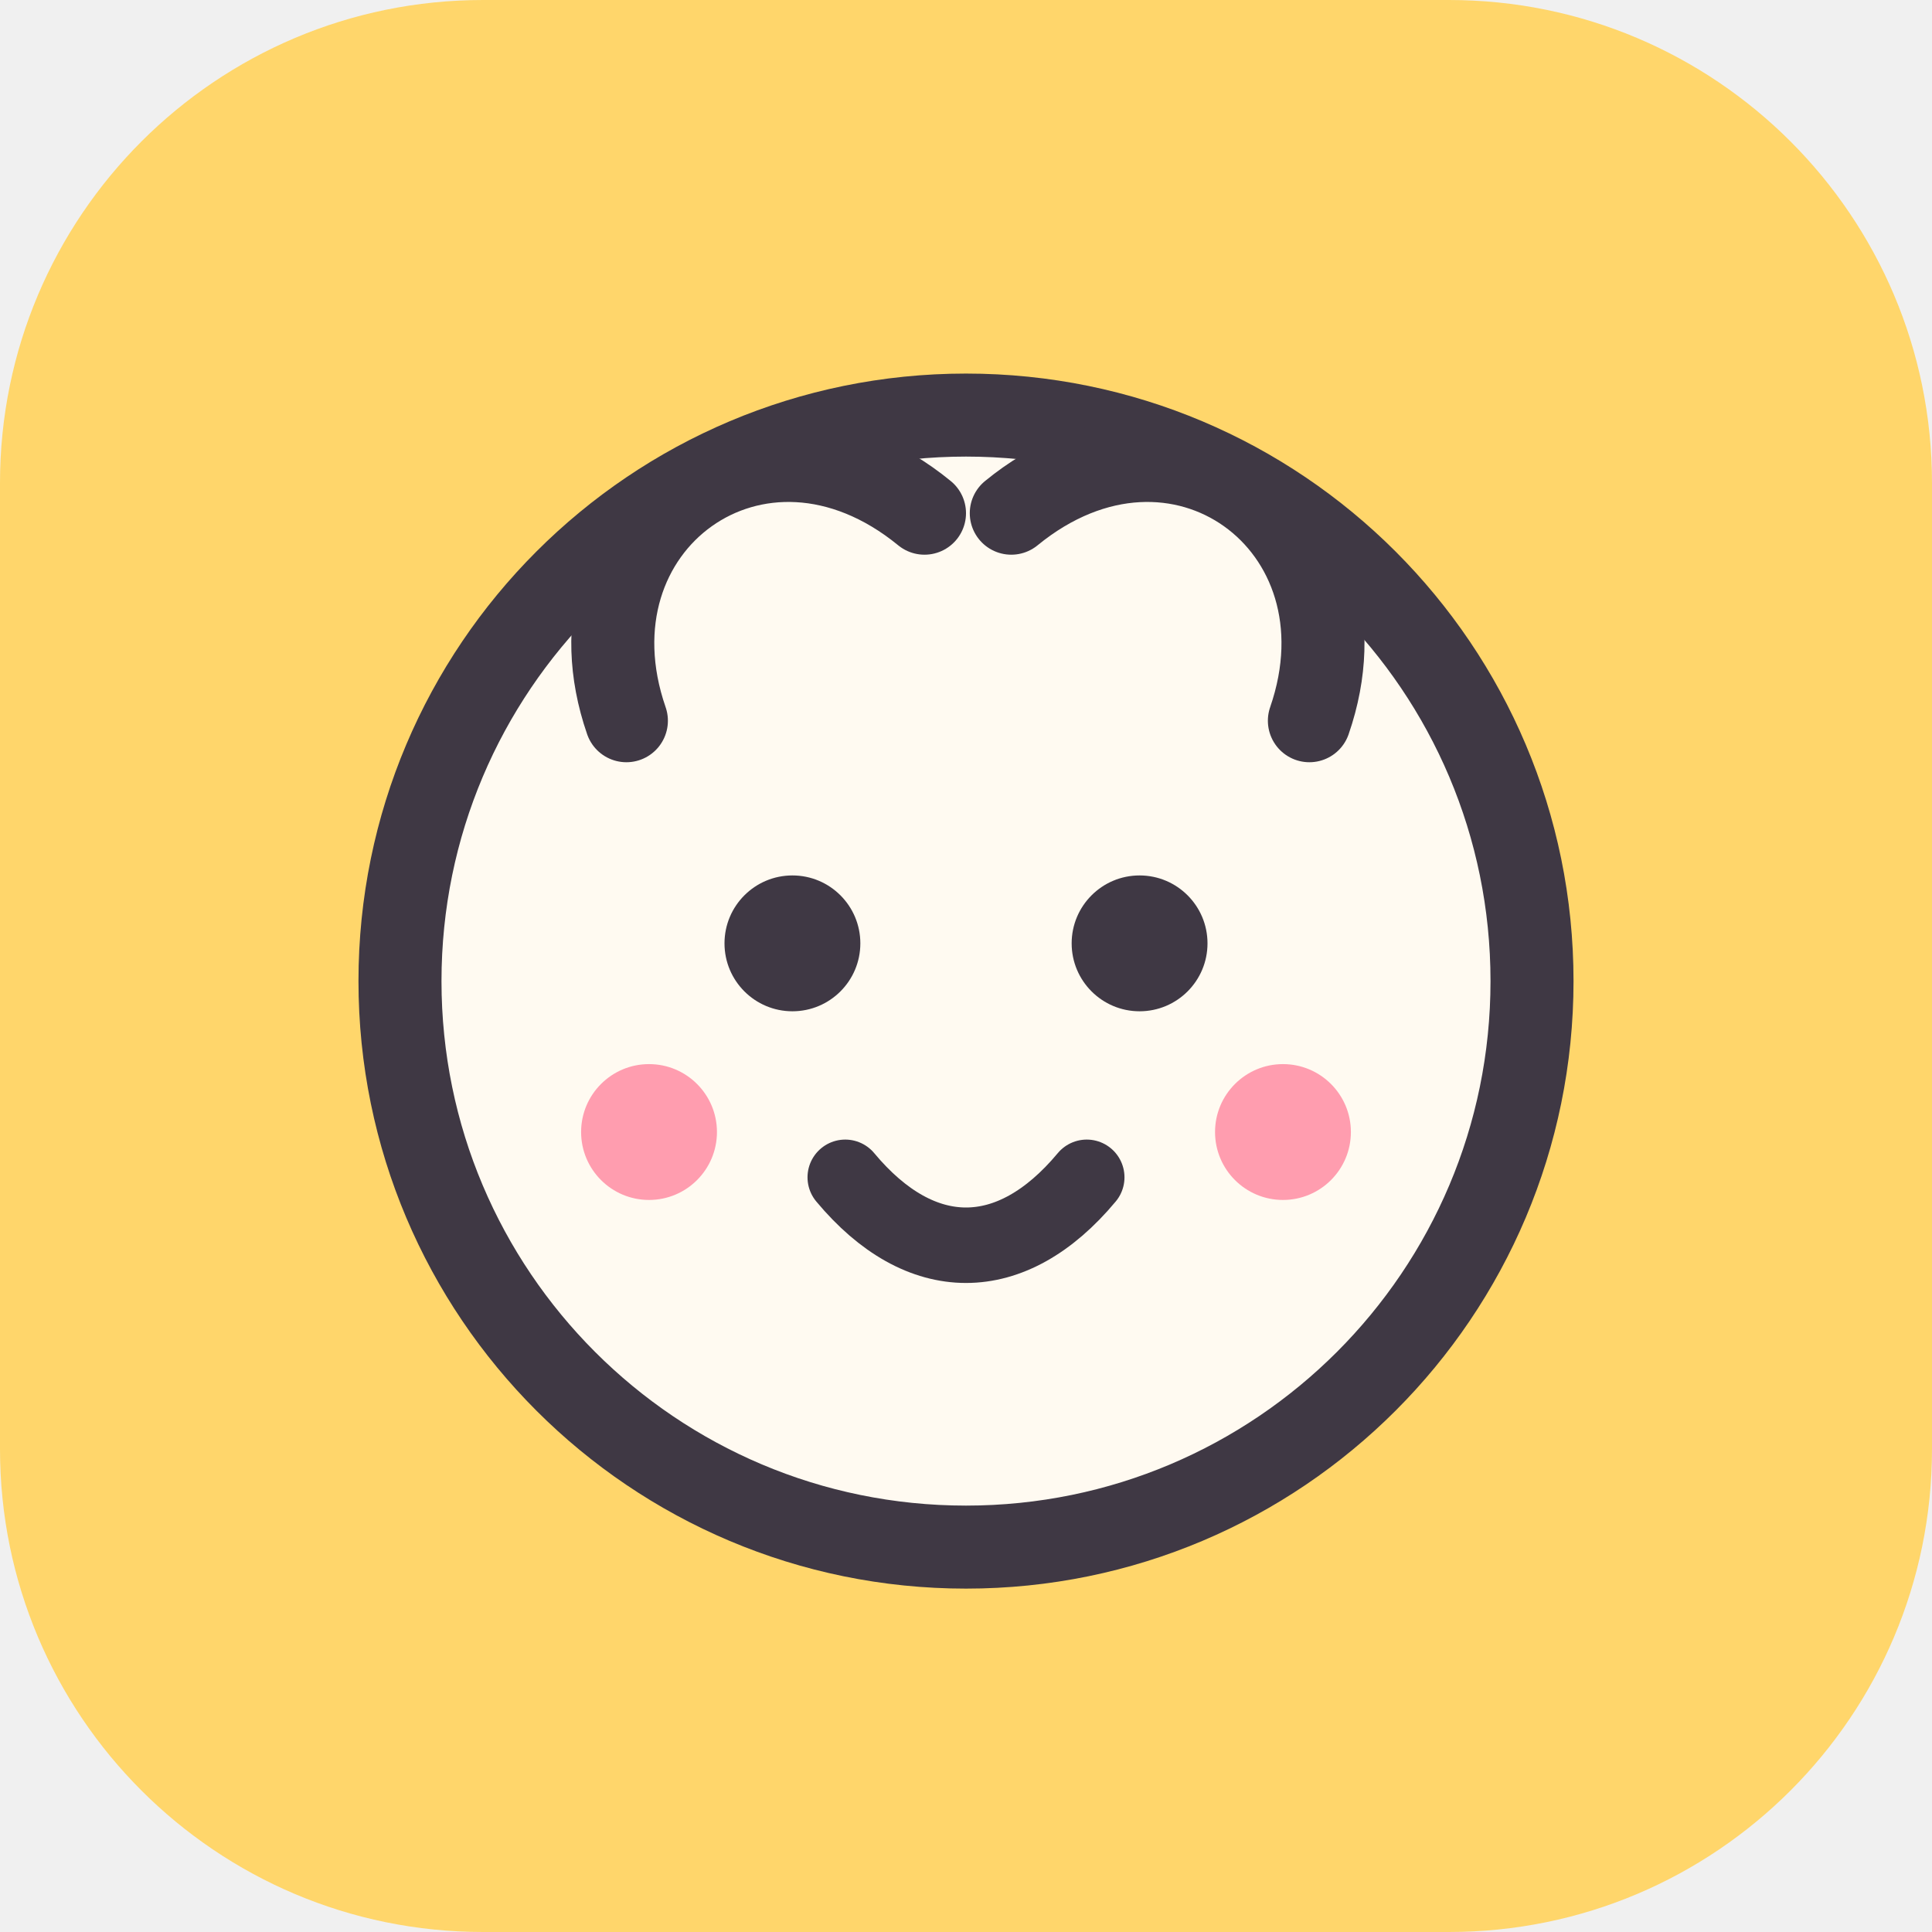
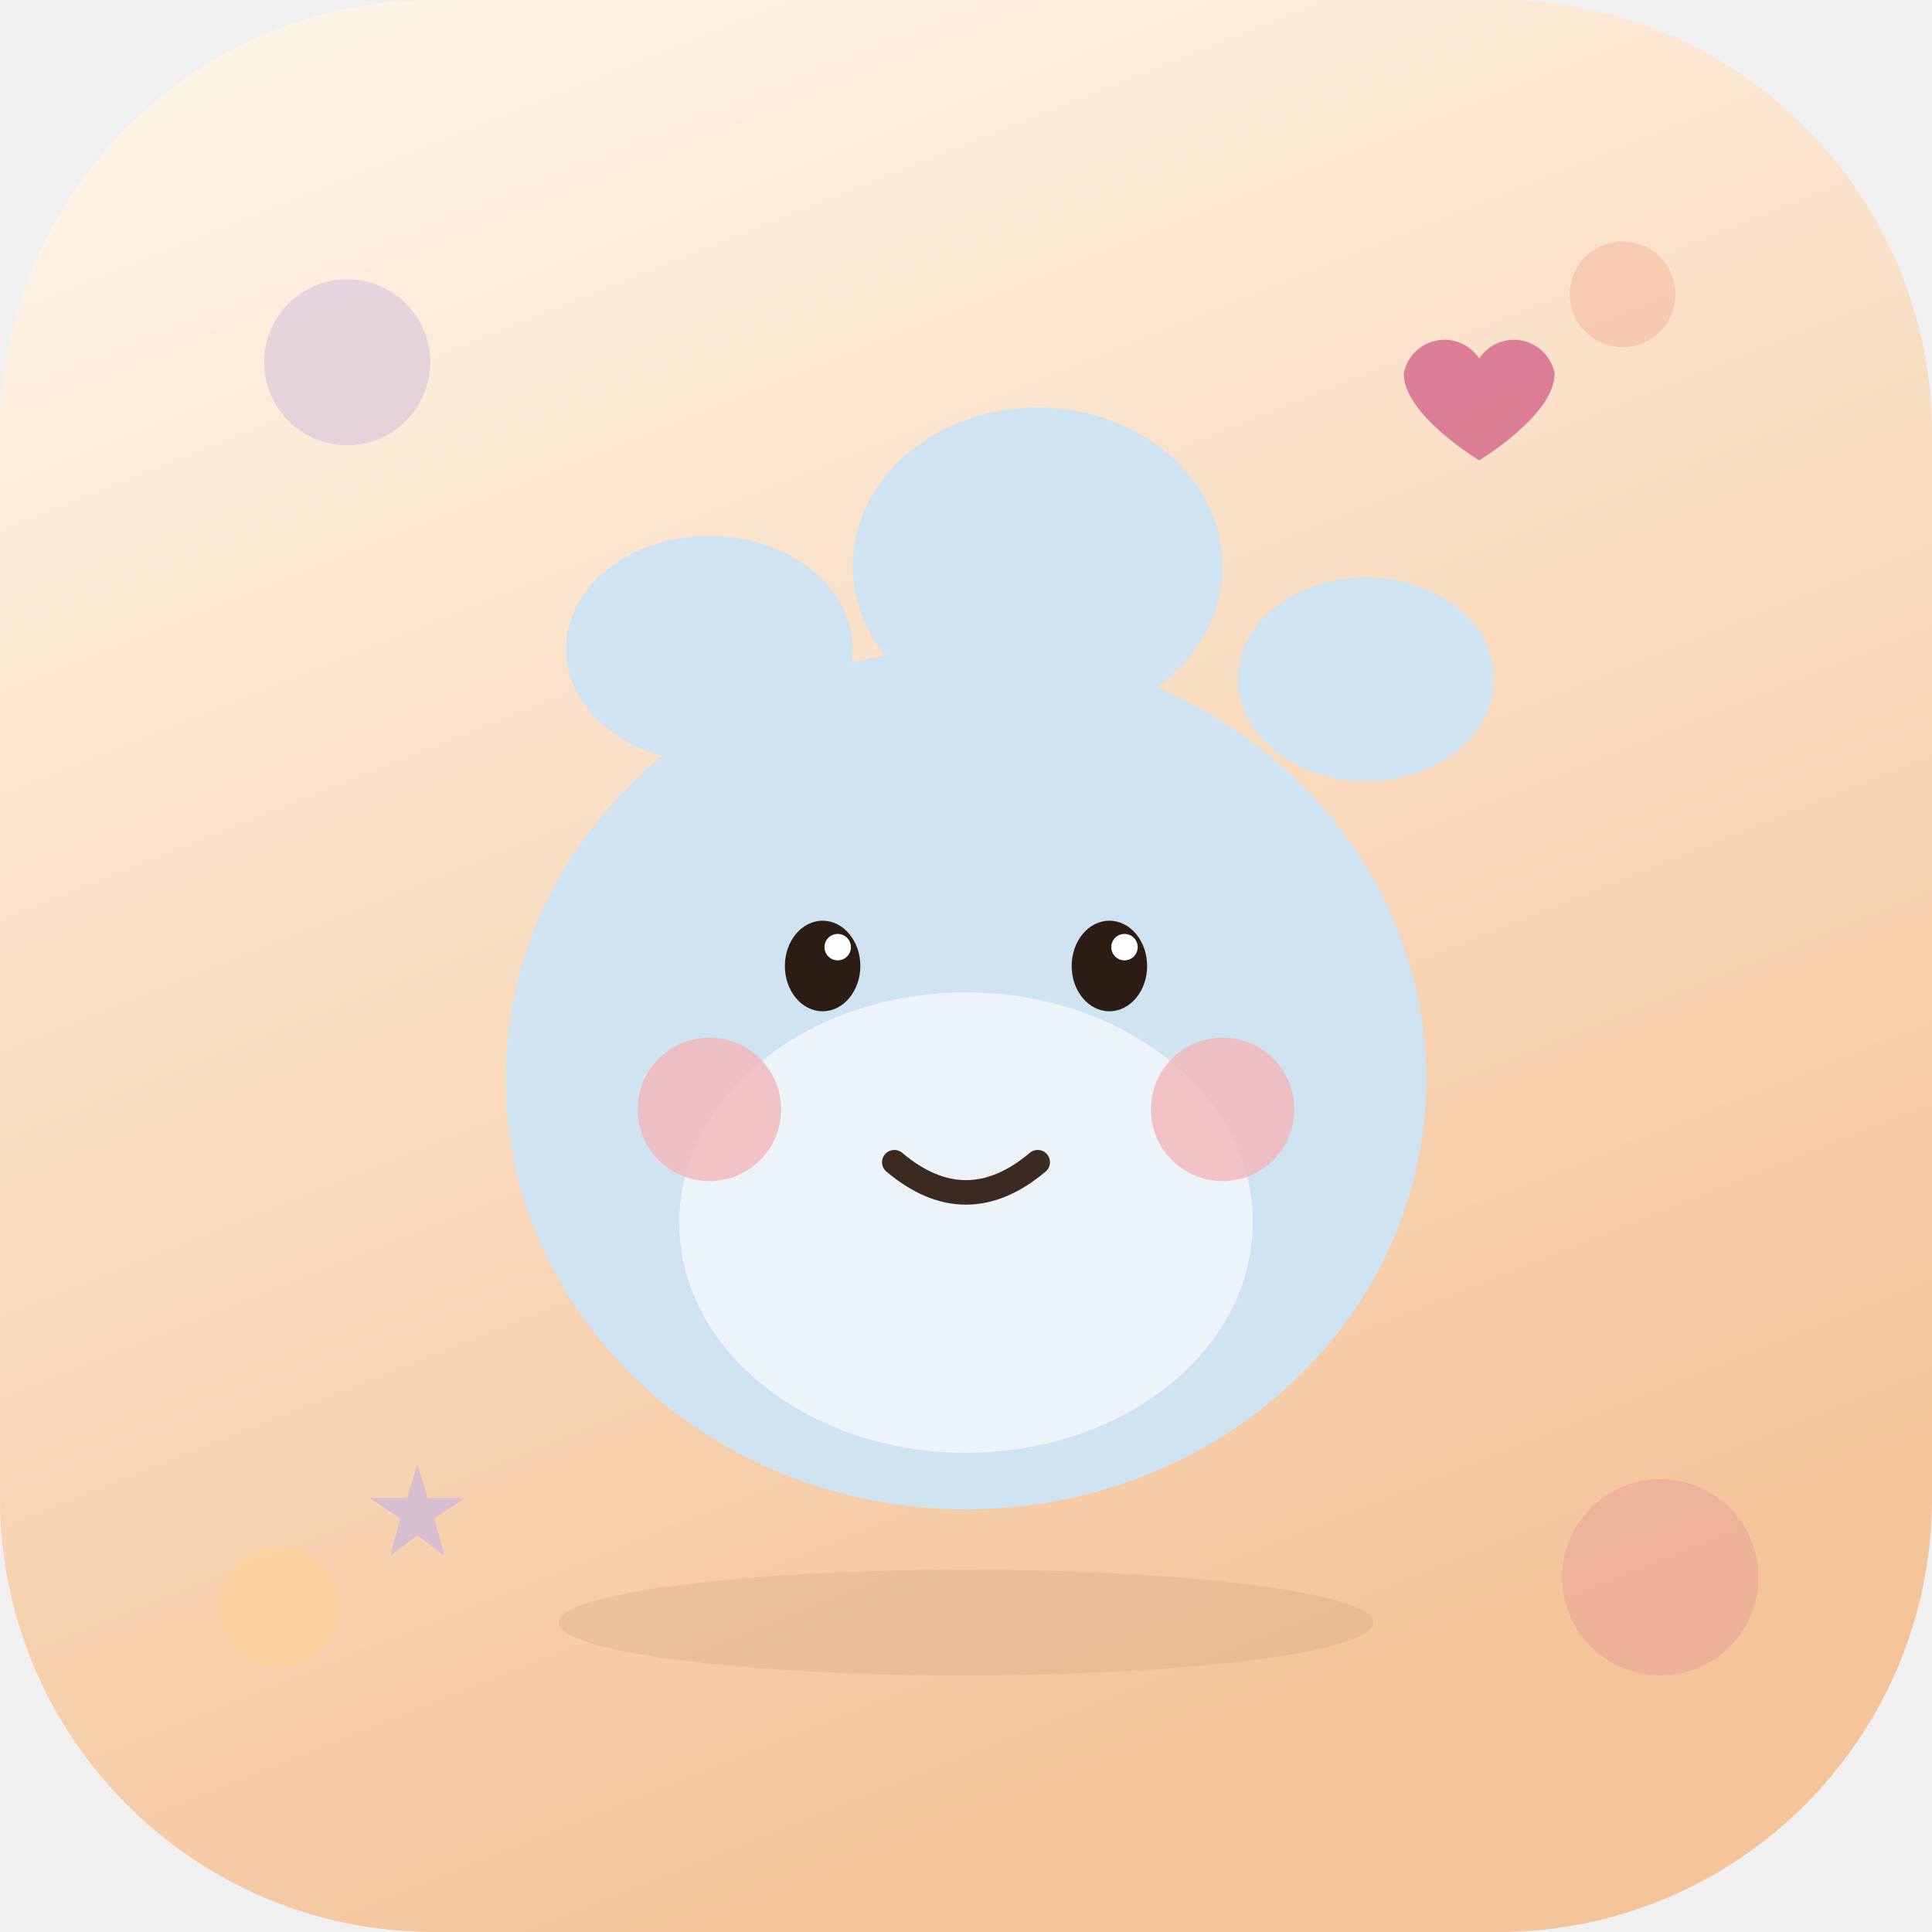
<svg xmlns="http://www.w3.org/2000/svg" viewBox="0 0 512 512">
-   <rect width="512" height="512" rx="128" fill="#ffd66b" />
-   <circle cx="256" cy="260" r="150" fill="#fffaf1" stroke="#3f3844" stroke-width="22" />
-   <path d="M166 191c-18-52 35-91 79-55M347 191c18-52-35-91-79-55" fill="#fffaf1" stroke="#3f3844" stroke-width="22" stroke-linecap="round" stroke-linejoin="round" />
-   <circle cx="210" cy="250" r="18" fill="#3f3844" />
-   <circle cx="302" cy="250" r="18" fill="#3f3844" />
-   <path d="M224 312c20 24 44 24 64 0" fill="none" stroke="#3f3844" stroke-width="20" stroke-linecap="round" />
-   <circle cx="172" cy="300" r="18" fill="#ff9daf" />
-   <circle cx="340" cy="300" r="18" fill="#ff9daf" />
+   <defs>
+     <linearGradient id="bg" x1="0" y1="0" x2="0.4" y2="1">
+       <stop offset="0%" stop-color="#fff8ec" />
+       <stop offset="100%" stop-color="#f4c49a" />
+     </linearGradient>
+   </defs>
+   <rect width="512" height="512" rx="115" fill="url(#bg)" />
+   <circle cx="92" cy="96" r="22" fill="#c9b6e0" opacity="0.45" />
+   <circle cx="430" cy="78" r="14" fill="#f4b89a" opacity="0.55" />
+   <circle cx="74" cy="426" r="16" fill="#ffd58a" opacity="0.40" />
+   <circle cx="440" cy="418" r="26" fill="#d97090" opacity="0.22" />
+   <ellipse cx="256" cy="430" rx="108" ry="14" fill="#3a2a1f" opacity="0.07" />
+   <ellipse cx="188" cy="172" rx="38" ry="30" fill="#cfe3f0" />
+   <ellipse cx="275" cy="150" rx="49" ry="42" fill="#cfe3f0" />
+   <ellipse cx="362" cy="180" rx="34" ry="27" fill="#cfe3f0" />
+   <ellipse cx="256" cy="286" rx="122" ry="114" fill="#cfe3f0" />
+   <ellipse cx="256" cy="324" rx="76" ry="61" fill="#ecf4fa" />
+   <circle cx="188" cy="294" r="19" fill="#f4b6b6" opacity="0.8" />
+   <circle cx="324" cy="294" r="19" fill="#f4b6b6" opacity="0.8" />
+   <ellipse cx="218" cy="256" rx="10" ry="12" fill="#2b1d14" />
+   <ellipse cx="294" cy="256" rx="10" ry="12" fill="#2b1d14" />
+   <circle cx="222" cy="251" r="3.5" fill="#fff" />
+   <circle cx="298" cy="251" r="3.5" fill="#fff" />
+   <path d="M 237 308 Q 256 324 275 308" stroke="#3a2a1f" stroke-width="6.5" fill="none" stroke-linecap="round" />
+   <g transform="translate(370,88)">
+     <path d="M 22 34 C 22 34 2 22 2 11 A 11 11 0 0 1 22 7 A 11 11 0 0 1 42 11 C 42 22 22 34 22 34 Z" fill="#d97090" opacity="0.88" />
+   </g>
+   <g transform="translate(98,388) scale(0.9)">
+     <path d="M 14 0 L 17 10 L 28 10 L 19 16 L 22 27 L 14 21 L 6 27 L 9 16 L 0 10 L 11 10 Z" fill="#c9b6e0" opacity="0.70" />
+   </g>
</svg>
